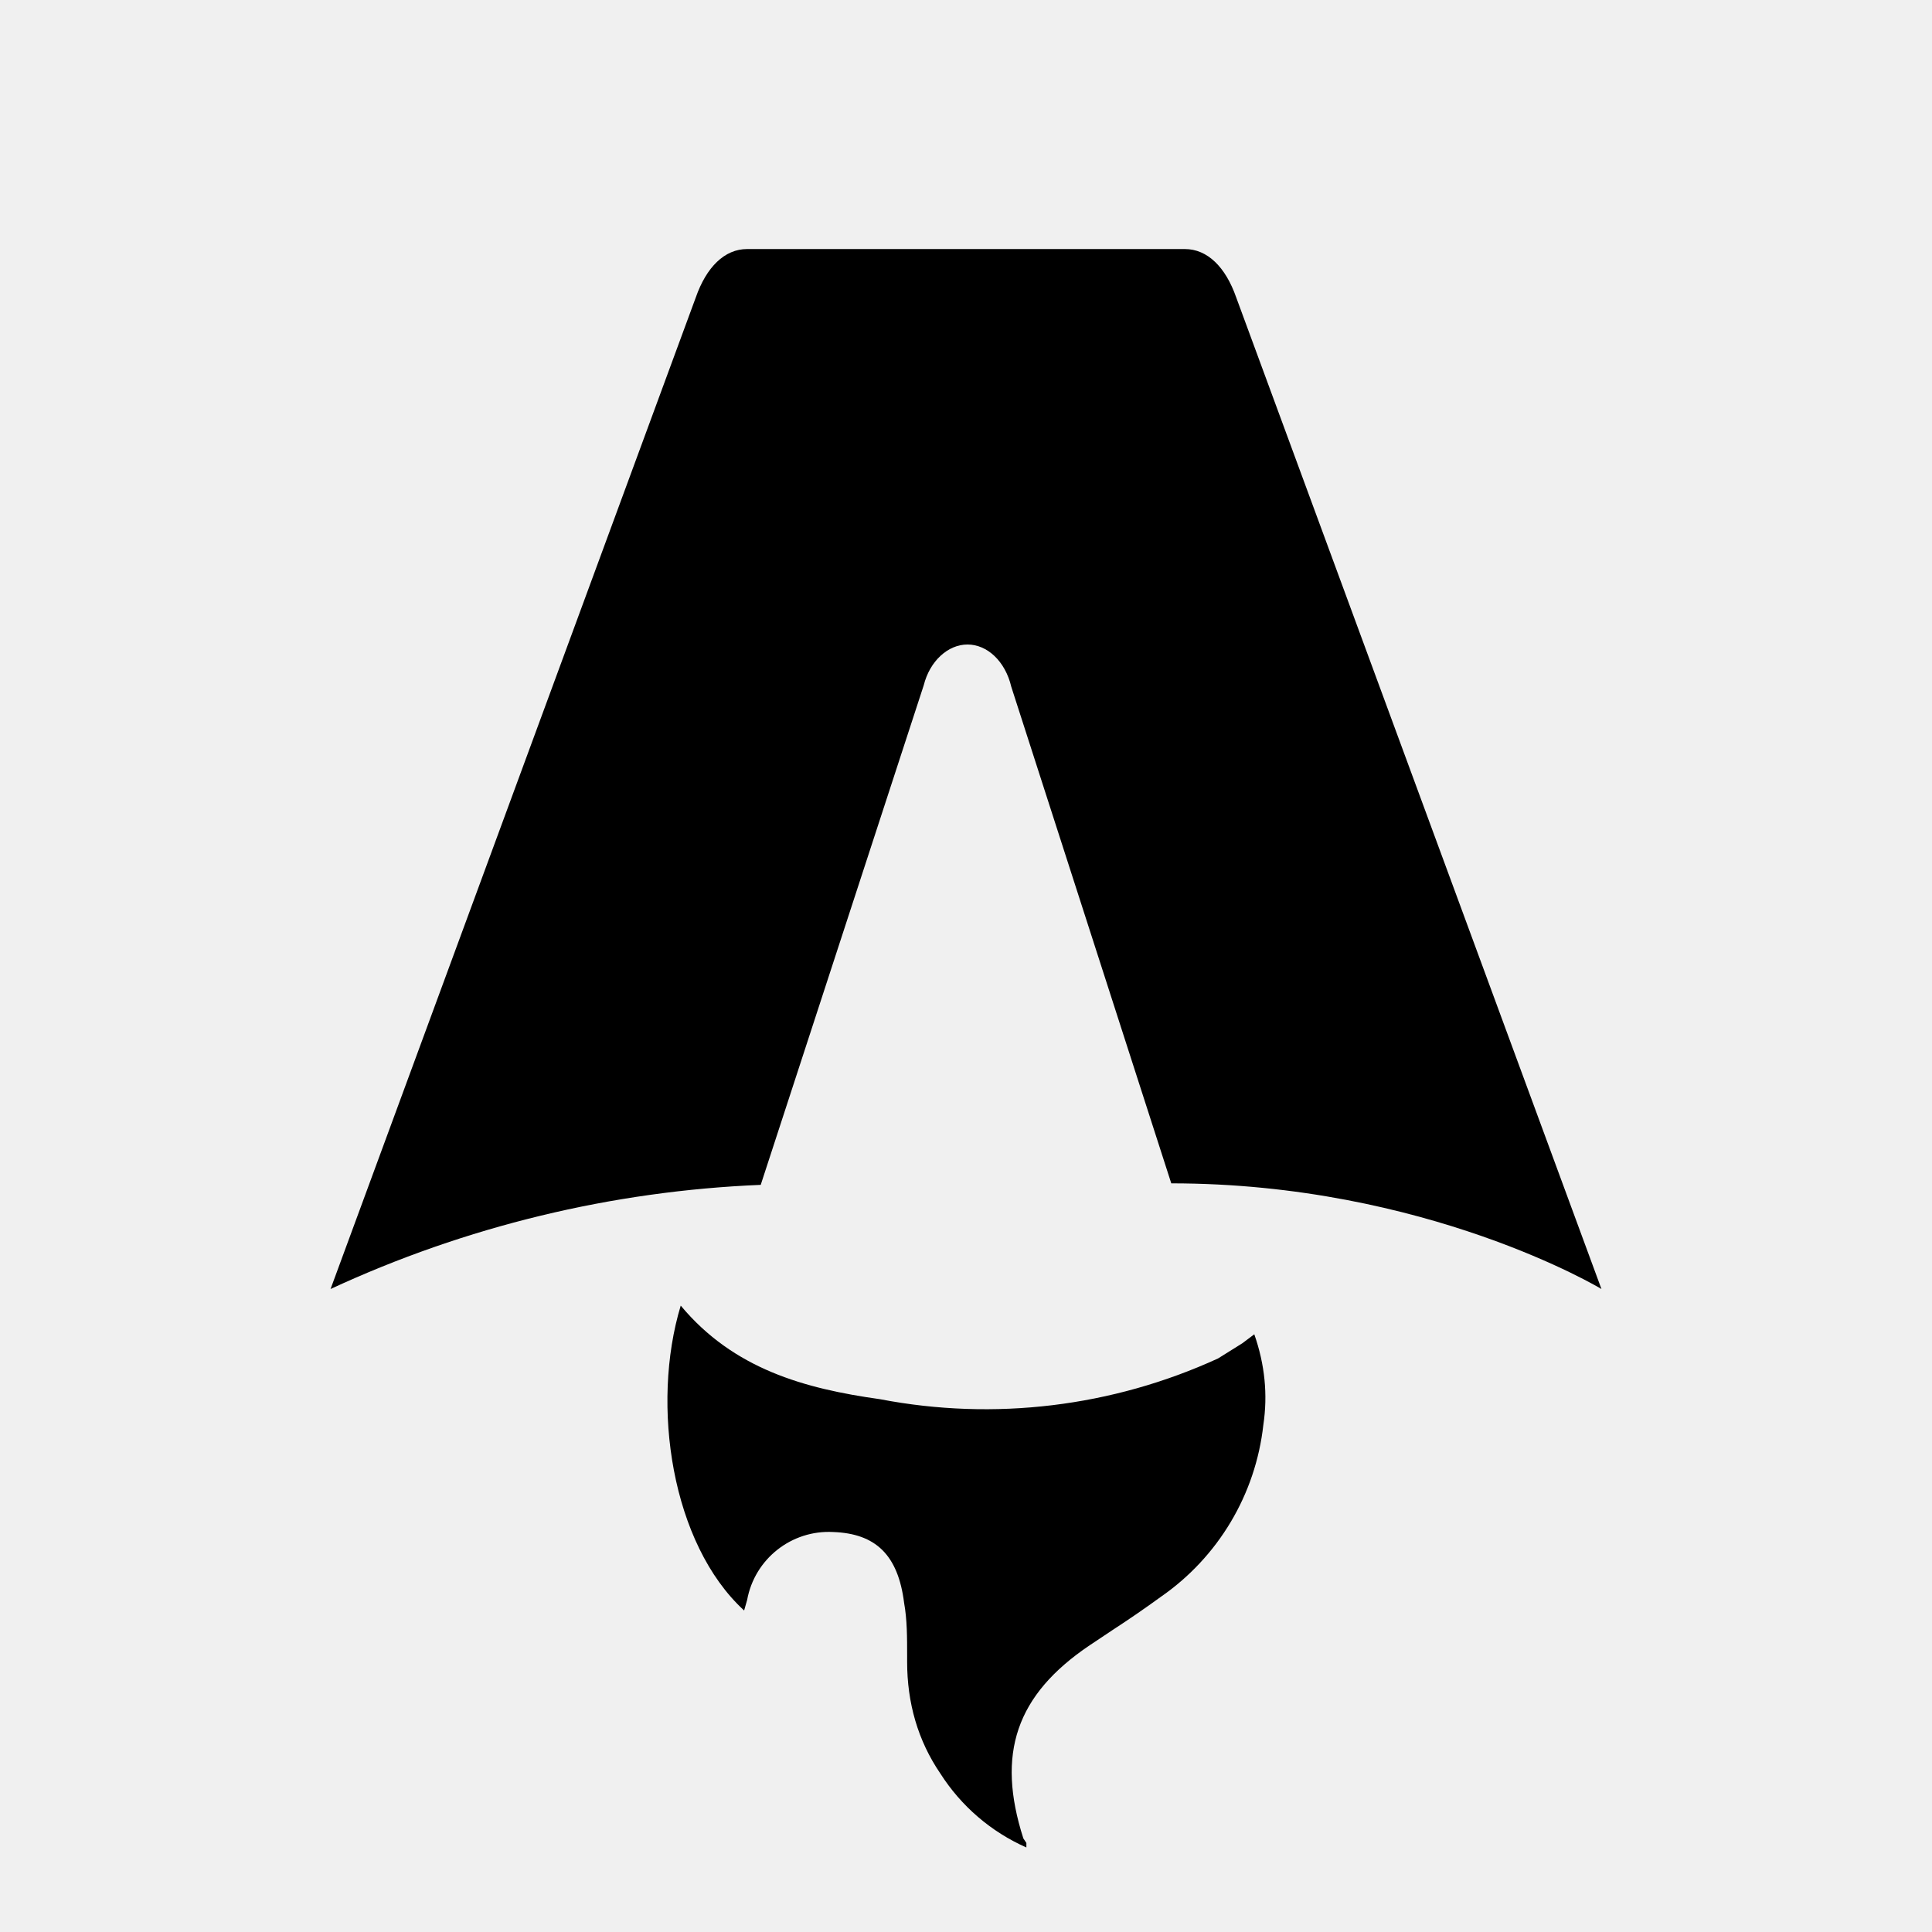
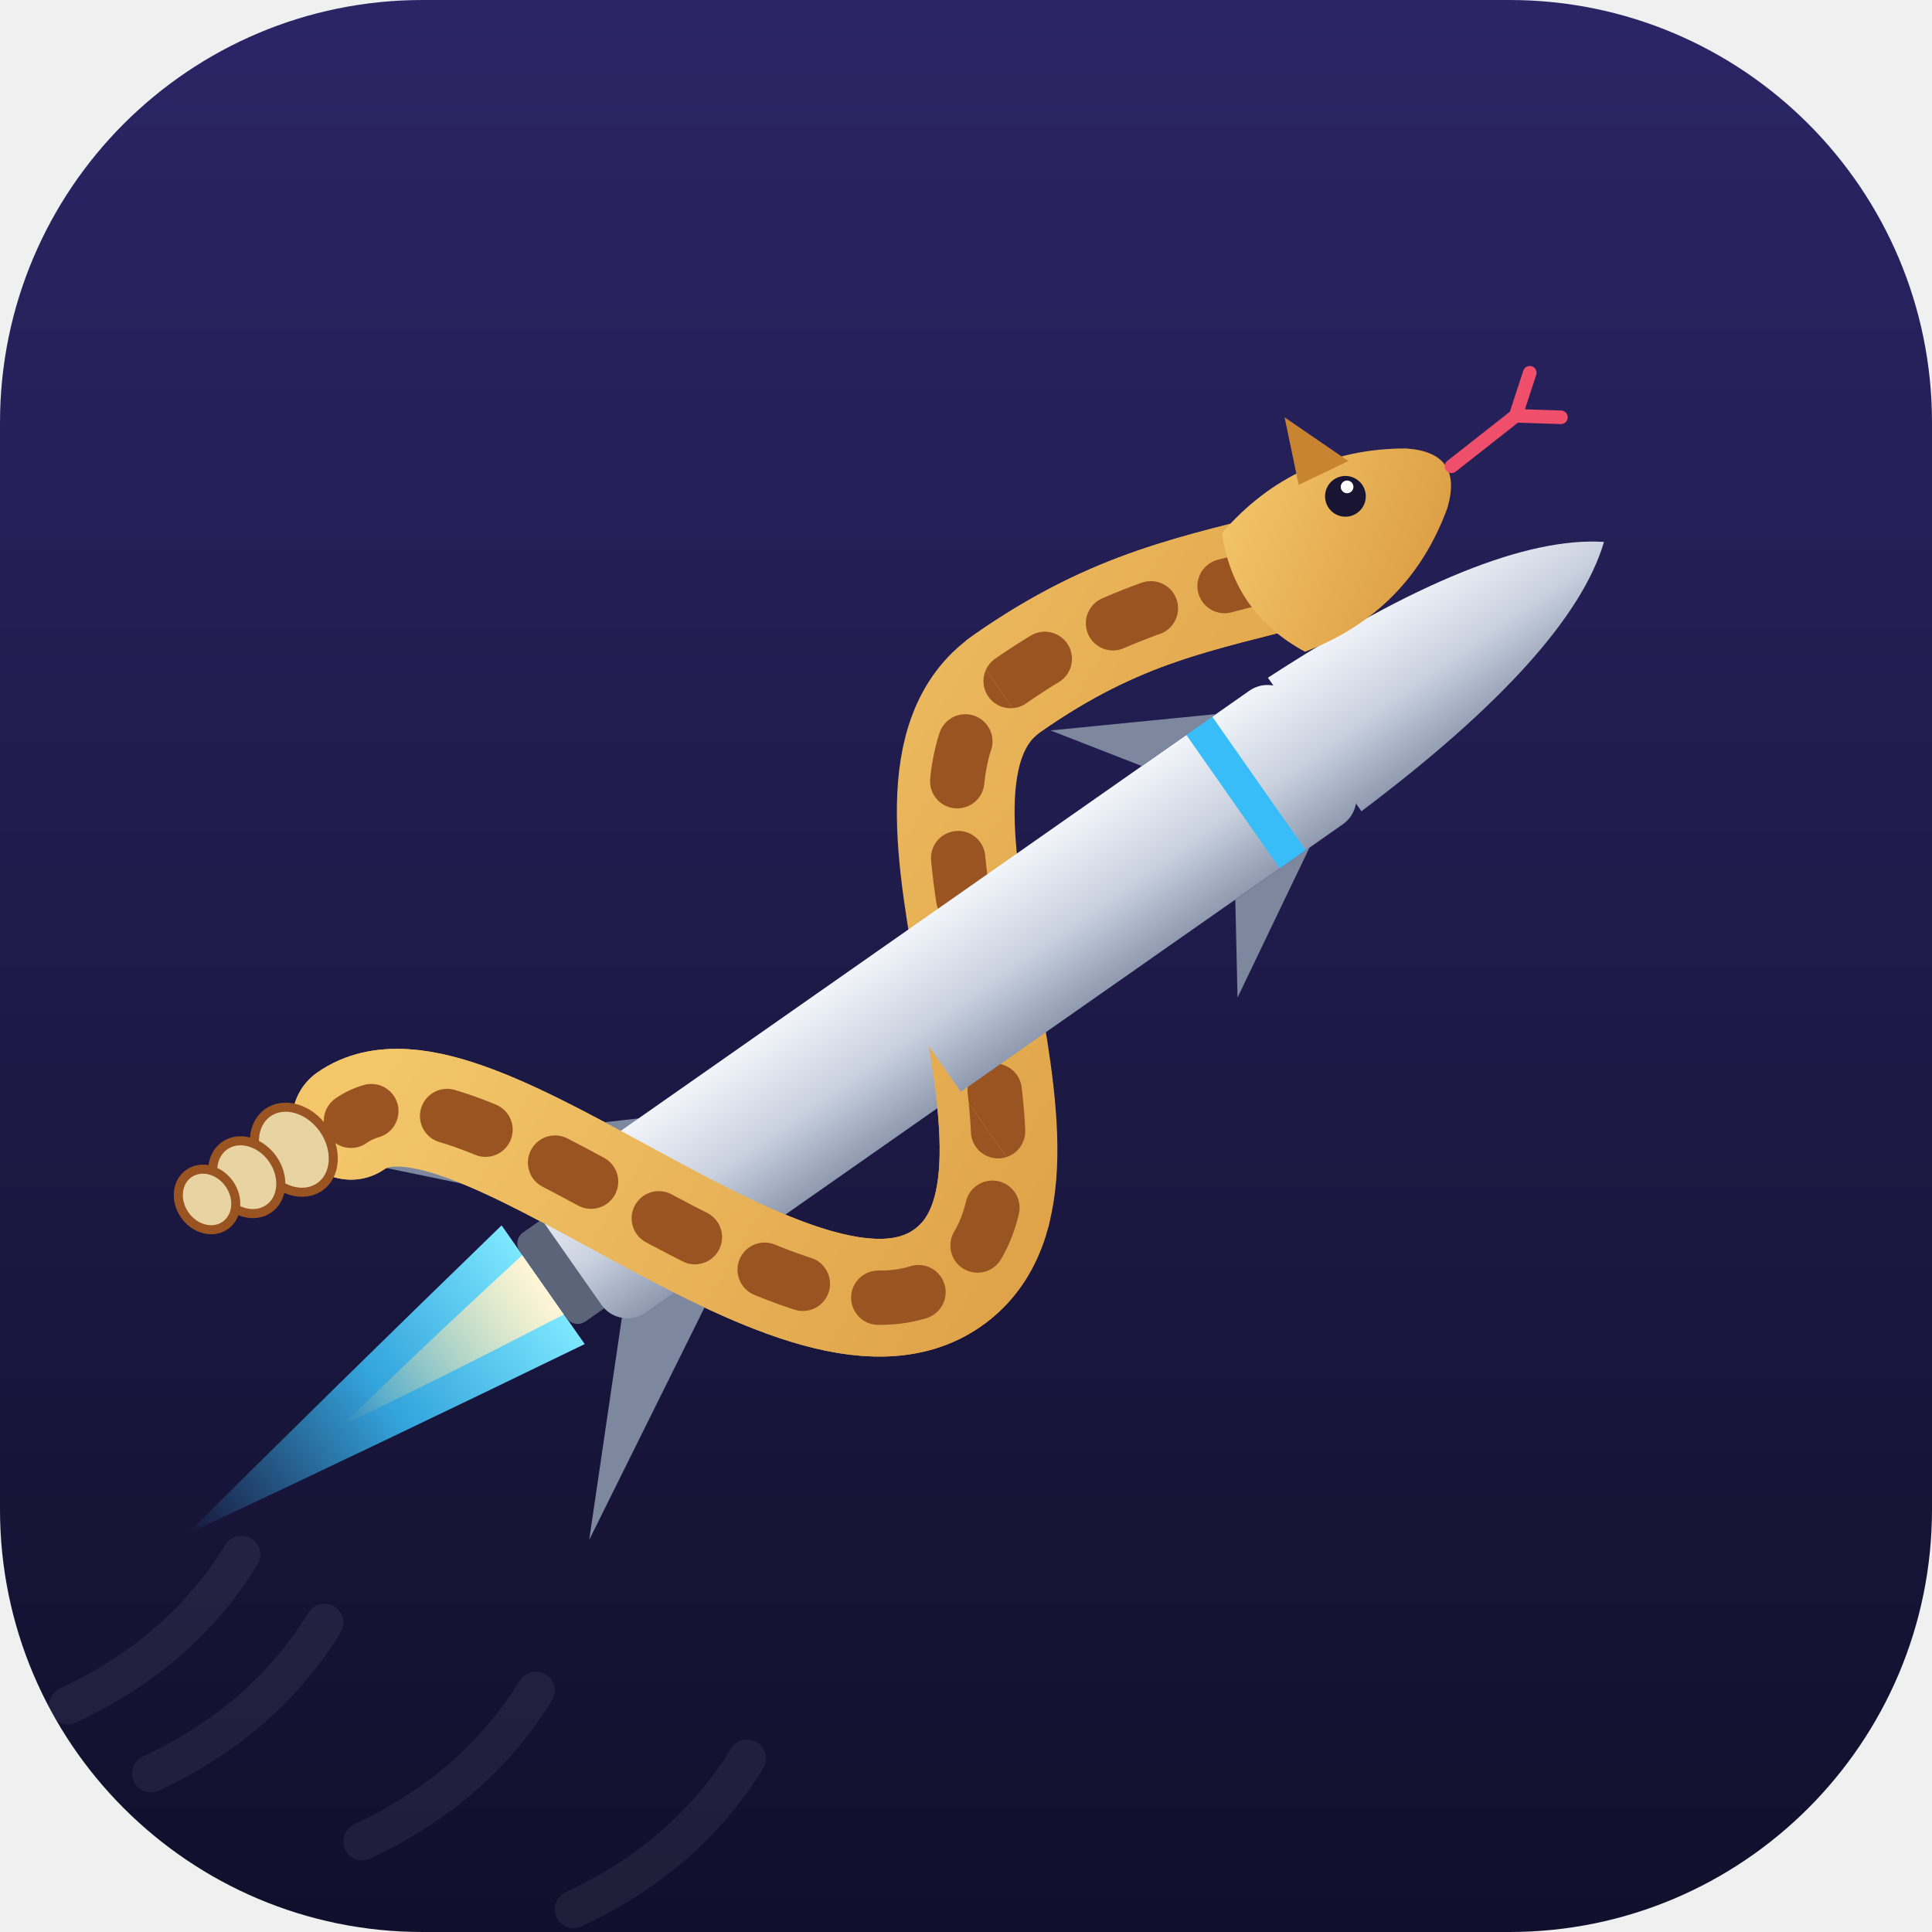
- <svg xmlns="http://www.w3.org/2000/svg" fill="none" viewBox="0 0 128 128">
-   <path d="M50.4 78.5a75.1 75.1 0 0 0-28.5 6.9l24.2-65.7c.7-2 1.9-3.2 3.4-3.2h29c1.5 0 2.7 1.2 3.4 3.2l24.2 65.7s-11.6-7-28.5-7L67 45.5c-.4-1.7-1.6-2.8-2.9-2.8-1.3 0-2.5 1.1-2.9 2.7L50.4 78.5Zm-1.1 28.2Zm-4.2-20.2c-2 6.6-.6 15.8 4.2 20.2a17.5 17.5 0 0 1 .2-.7 5.5 5.5 0 0 1 5.7-4.5c2.8.1 4.3 1.5 4.7 4.7.2 1.1.2 2.3.2 3.5v.4c0 2.7.7 5.2 2.2 7.4a13 13 0 0 0 5.7 4.9v-.3l-.2-.3c-1.8-5.6-.5-9.5 4.4-12.8l1.5-1a73 73 0 0 0 3.2-2.2 16 16 0 0 0 6.8-11.4c.3-2 .1-4-.6-6l-.8.6-1.6 1a37 37 0 0 1-22.4 2.7c-5-.7-9.7-2-13.2-6.2Z" />
-   <style>
-         path { fill: #000; }
-         @media (prefers-color-scheme: dark) {
-             path { fill: #FFF; }
-         }
-     </style>
+ <svg xmlns="http://www.w3.org/2000/svg" viewBox="0 0 512 512" width="512" height="512">
+   <defs>
+     <linearGradient id="sky" x1="0" y1="0" x2="0" y2="1">
+       <stop offset="0" stop-color="#2b2566" />
+       <stop offset="1" stop-color="#110f2b" />
+     </linearGradient>
+     <linearGradient id="steel" x1="0" y1="0" x2="0" y2="1">
+       <stop offset="0" stop-color="#f2f5fa" />
+       <stop offset="0.55" stop-color="#c9d1df" />
+       <stop offset="1" stop-color="#8f9ab0" />
+     </linearGradient>
+     <linearGradient id="flame" x1="1" y1="0" x2="0" y2="0">
+       <stop offset="0" stop-color="#7ee8ff" />
+       <stop offset="0.45" stop-color="#38bdf8" stop-opacity="0.85" />
+       <stop offset="1" stop-color="#38bdf8" stop-opacity="0" />
+     </linearGradient>
+     <linearGradient id="core" x1="1" y1="0" x2="0" y2="0">
+       <stop offset="0" stop-color="#fff6d6" />
+       <stop offset="1" stop-color="#ffd27a" stop-opacity="0" />
+     </linearGradient>
+     <linearGradient id="sand" x1="0" y1="0" x2="1" y2="1">
+       <stop offset="0" stop-color="#f3c66a" />
+       <stop offset="1" stop-color="#d9973e" />
+     </linearGradient>
+     <clipPath id="over">
+       <rect x="0" y="0" width="242" height="512" />
+       <rect x="300" y="0" width="212" height="512" />
+     </clipPath>
+     <clipPath id="tile">
+       <rect width="512" height="512" rx="112" />
+     </clipPath>
+   </defs>
+   <rect width="512" height="512" rx="112" fill="url(#sky)" />
+   <g clip-path="url(#tile)" stroke="#ffffff" stroke-opacity="0.06" stroke-width="10" stroke-linecap="round" fill="none">
+     <path d="M18 452 q30 -14 46 -40" />
+     <path d="M40 470 q30 -14 46 -40" />
+     <path d="M96 488 q30 -14 46 -40" />
+     <path d="M152 506 q30 -14 46 -40" />
+   </g>
+   <g transform="translate(256 262) scale(1.2) translate(-256 -256)">
+     <g transform="rotate(-35 256 256)">
+       <g id="snake">
+         <path id="body" d="M128 202 C160 202 176 306 216 306 C256 306 262 206 302 206 C332 206 348 214 370 222" fill="none" stroke="url(#sand)" stroke-width="26" stroke-linecap="round" />
+         <path d="M128 202 C160 202 176 306 216 306 C256 306 262 206 302 206 C332 206 348 214 370 222" fill="none" stroke="#9a5422" stroke-width="12" stroke-linecap="round" stroke-dasharray="9 17" stroke-dashoffset="4" />
+       </g>
+       <path d="M142 240 Q92 248 46 256 Q92 264 142 272 Z" fill="url(#flame)" />
+       <path d="M142 248 Q112 252 88 256 Q112 260 142 264 Z" fill="url(#core)" />
+       <path d="M152 240 L118 204 L184 240 Z" fill="#7d889f" />
+       <path d="M152 272 L118 308 L184 272 Z" fill="#7d889f" />
+       <rect x="142" y="244" width="12" height="24" rx="3" fill="#5b6478" />
+       <rect x="150" y="238" width="202" height="36" rx="7" fill="url(#steel)" />
+       <path d="M350 238 Q408 240 428 256 Q408 272 350 274 Z" fill="url(#steel)" />
+       <rect x="328" y="238" width="7" height="36" fill="#38bdf8" />
+       <path d="M316 238 L304 220 L336 238 Z" fill="#7d889f" />
+       <path d="M316 274 L304 292 L336 274 Z" fill="#7d889f" />
+       <g clip-path="url(#over)">
+         <path d="M128 202 C160 202 176 306 216 306 C256 306 262 206 302 206 C332 206 348 214 370 222" fill="none" stroke="url(#sand)" stroke-width="26" stroke-linecap="round" />
+         <path d="M128 202 C160 202 176 306 216 306 C256 306 262 206 302 206 C332 206 348 214 370 222" fill="none" stroke="#9a5422" stroke-width="12" stroke-linecap="round" stroke-dasharray="9 17" stroke-dashoffset="4" />
+       </g>
+       <g fill="#e8d3a2" stroke="#9a5422" stroke-width="2">
+         <ellipse cx="114" cy="200" rx="8" ry="10" />
+         <ellipse cx="102" cy="199" rx="7" ry="8.5" />
+         <ellipse cx="92" cy="198" rx="6" ry="7" />
+       </g>
+       <path d="M360 206 Q384 200 404 214 Q414 222 404 230 Q384 244 360 238 Q352 222 360 206 Z" fill="url(#sand)" />
+       <path d="M380 207 L386 193 L392 209 Z" fill="#c98432" />
+       <circle cx="387" cy="215" r="4.5" fill="#1a1433" />
+       <circle cx="388.5" cy="213.5" r="1.4" fill="#ffffff" />
+       <path d="M410 223 L428 222 M428 222 L436 216 M428 222 L436 228" stroke="#ef4f6b" stroke-width="3" stroke-linecap="round" fill="none" />
+     </g>
+   </g>
</svg>
